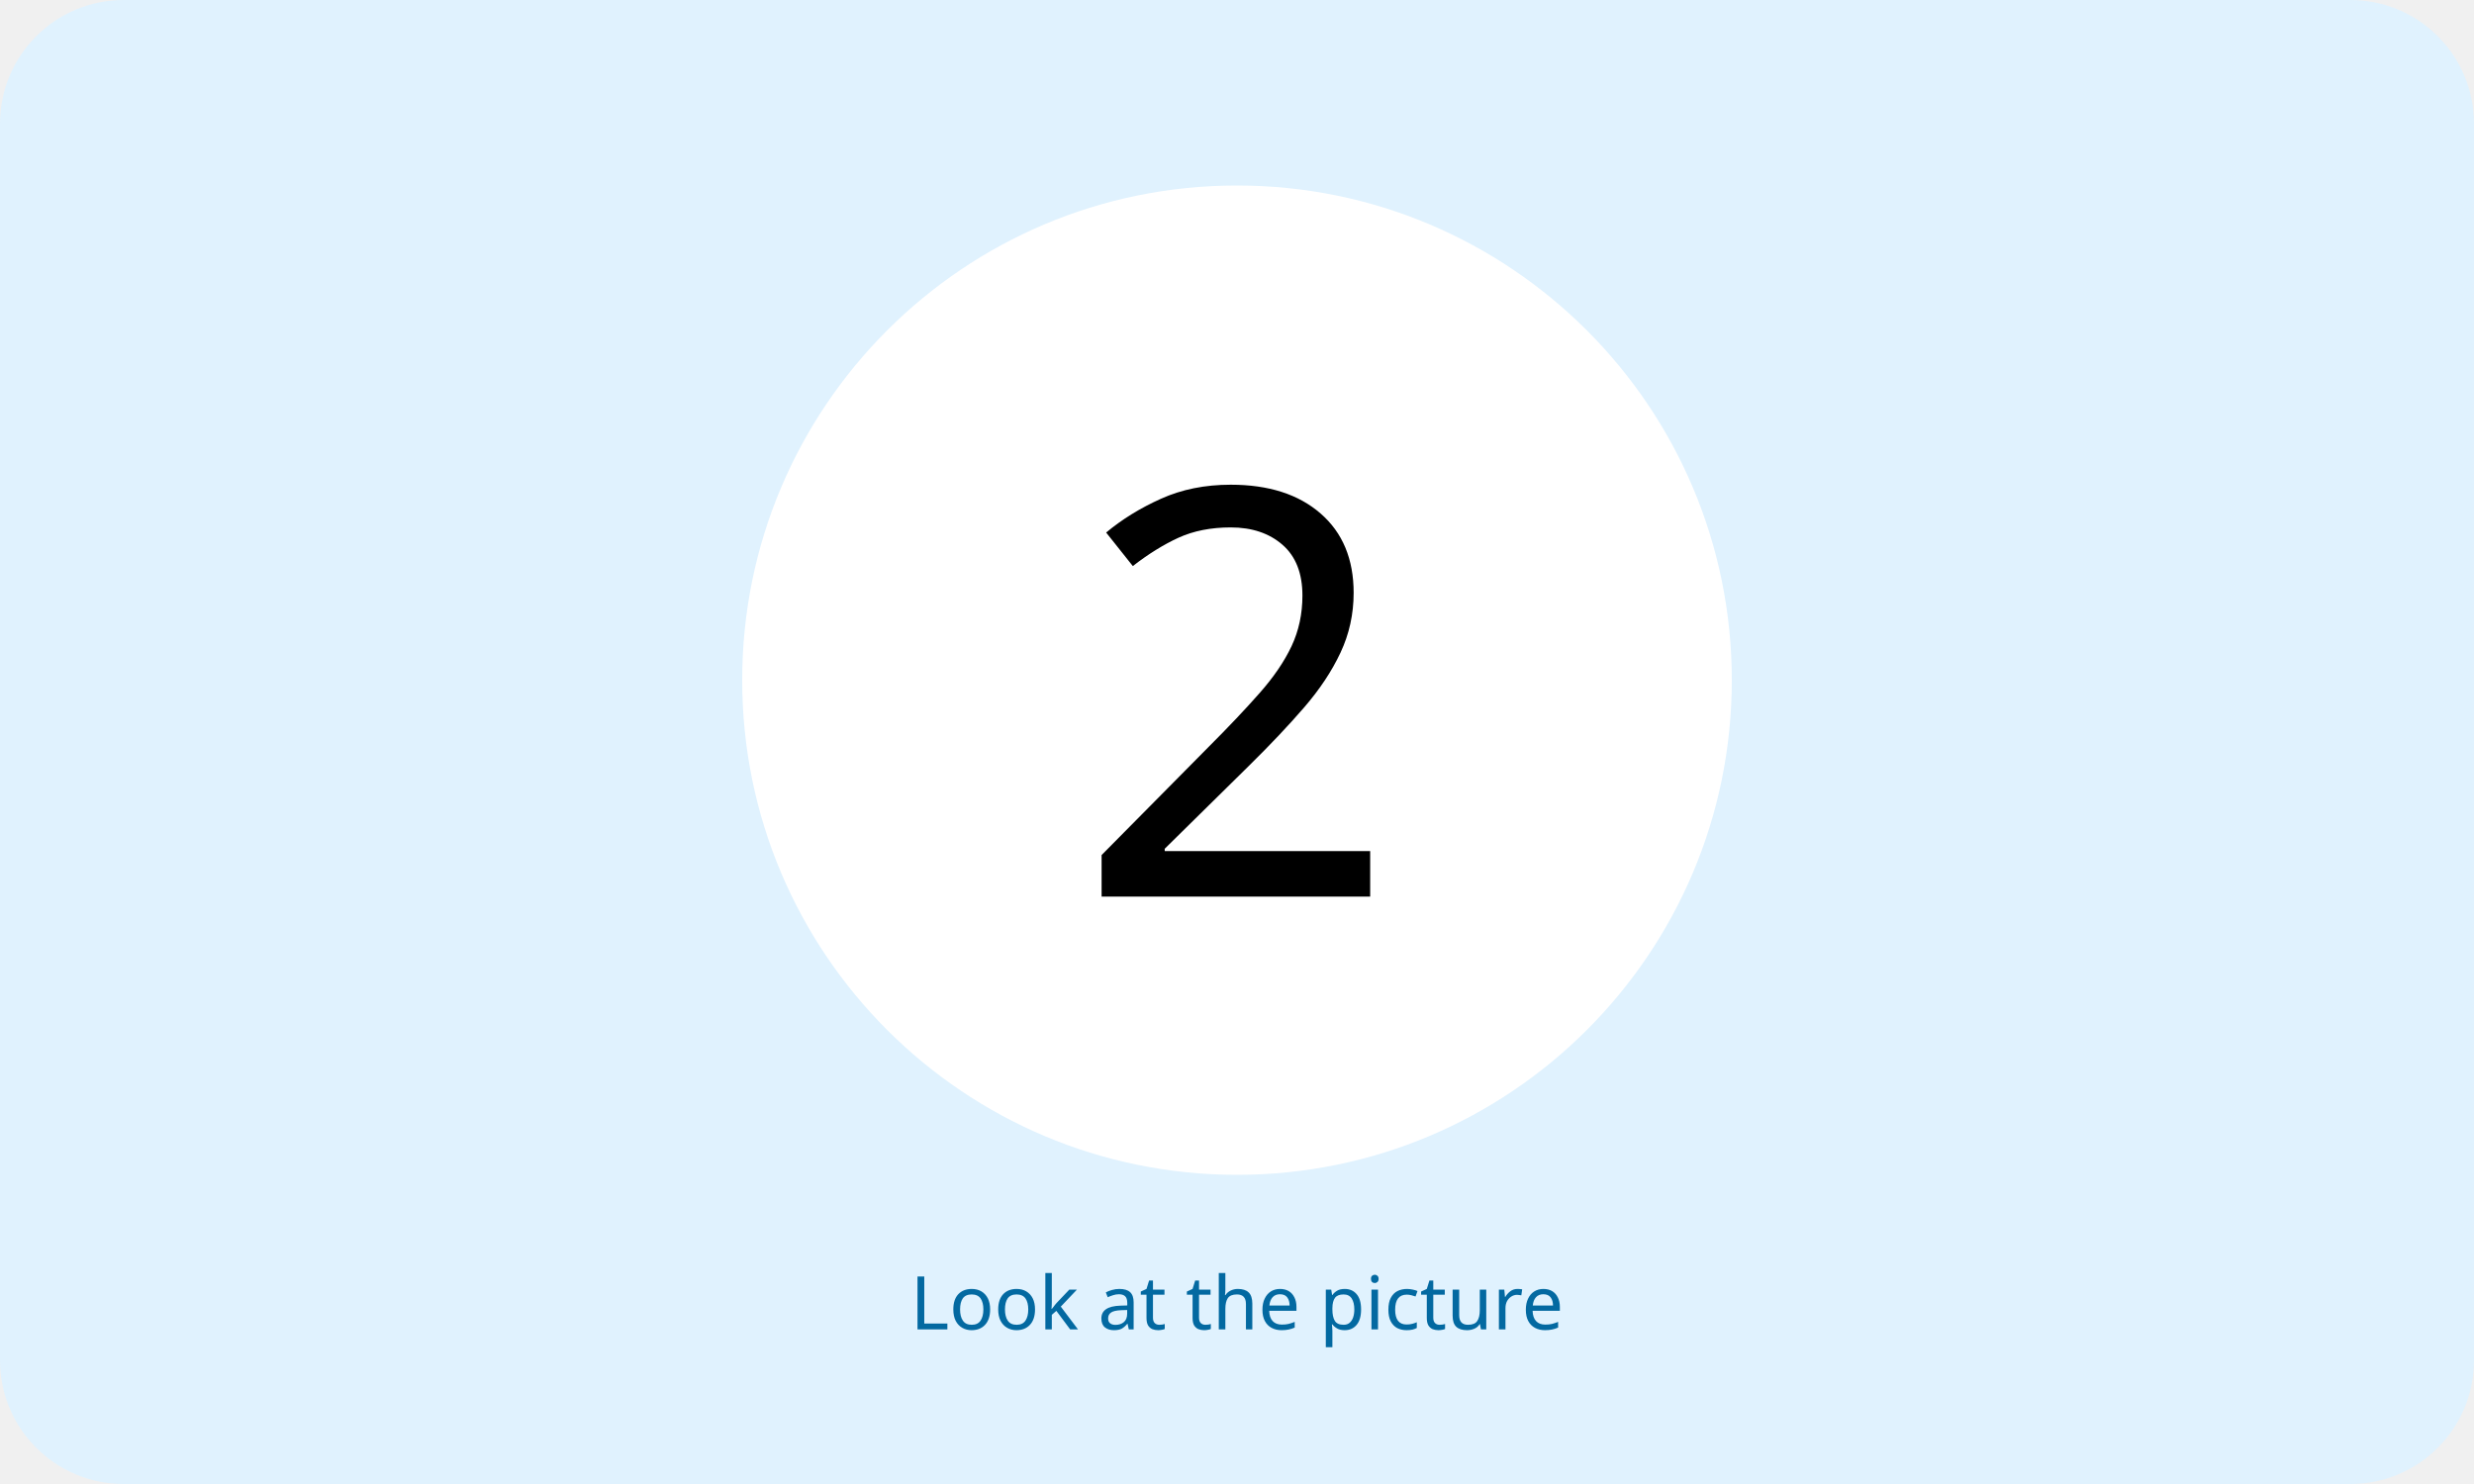
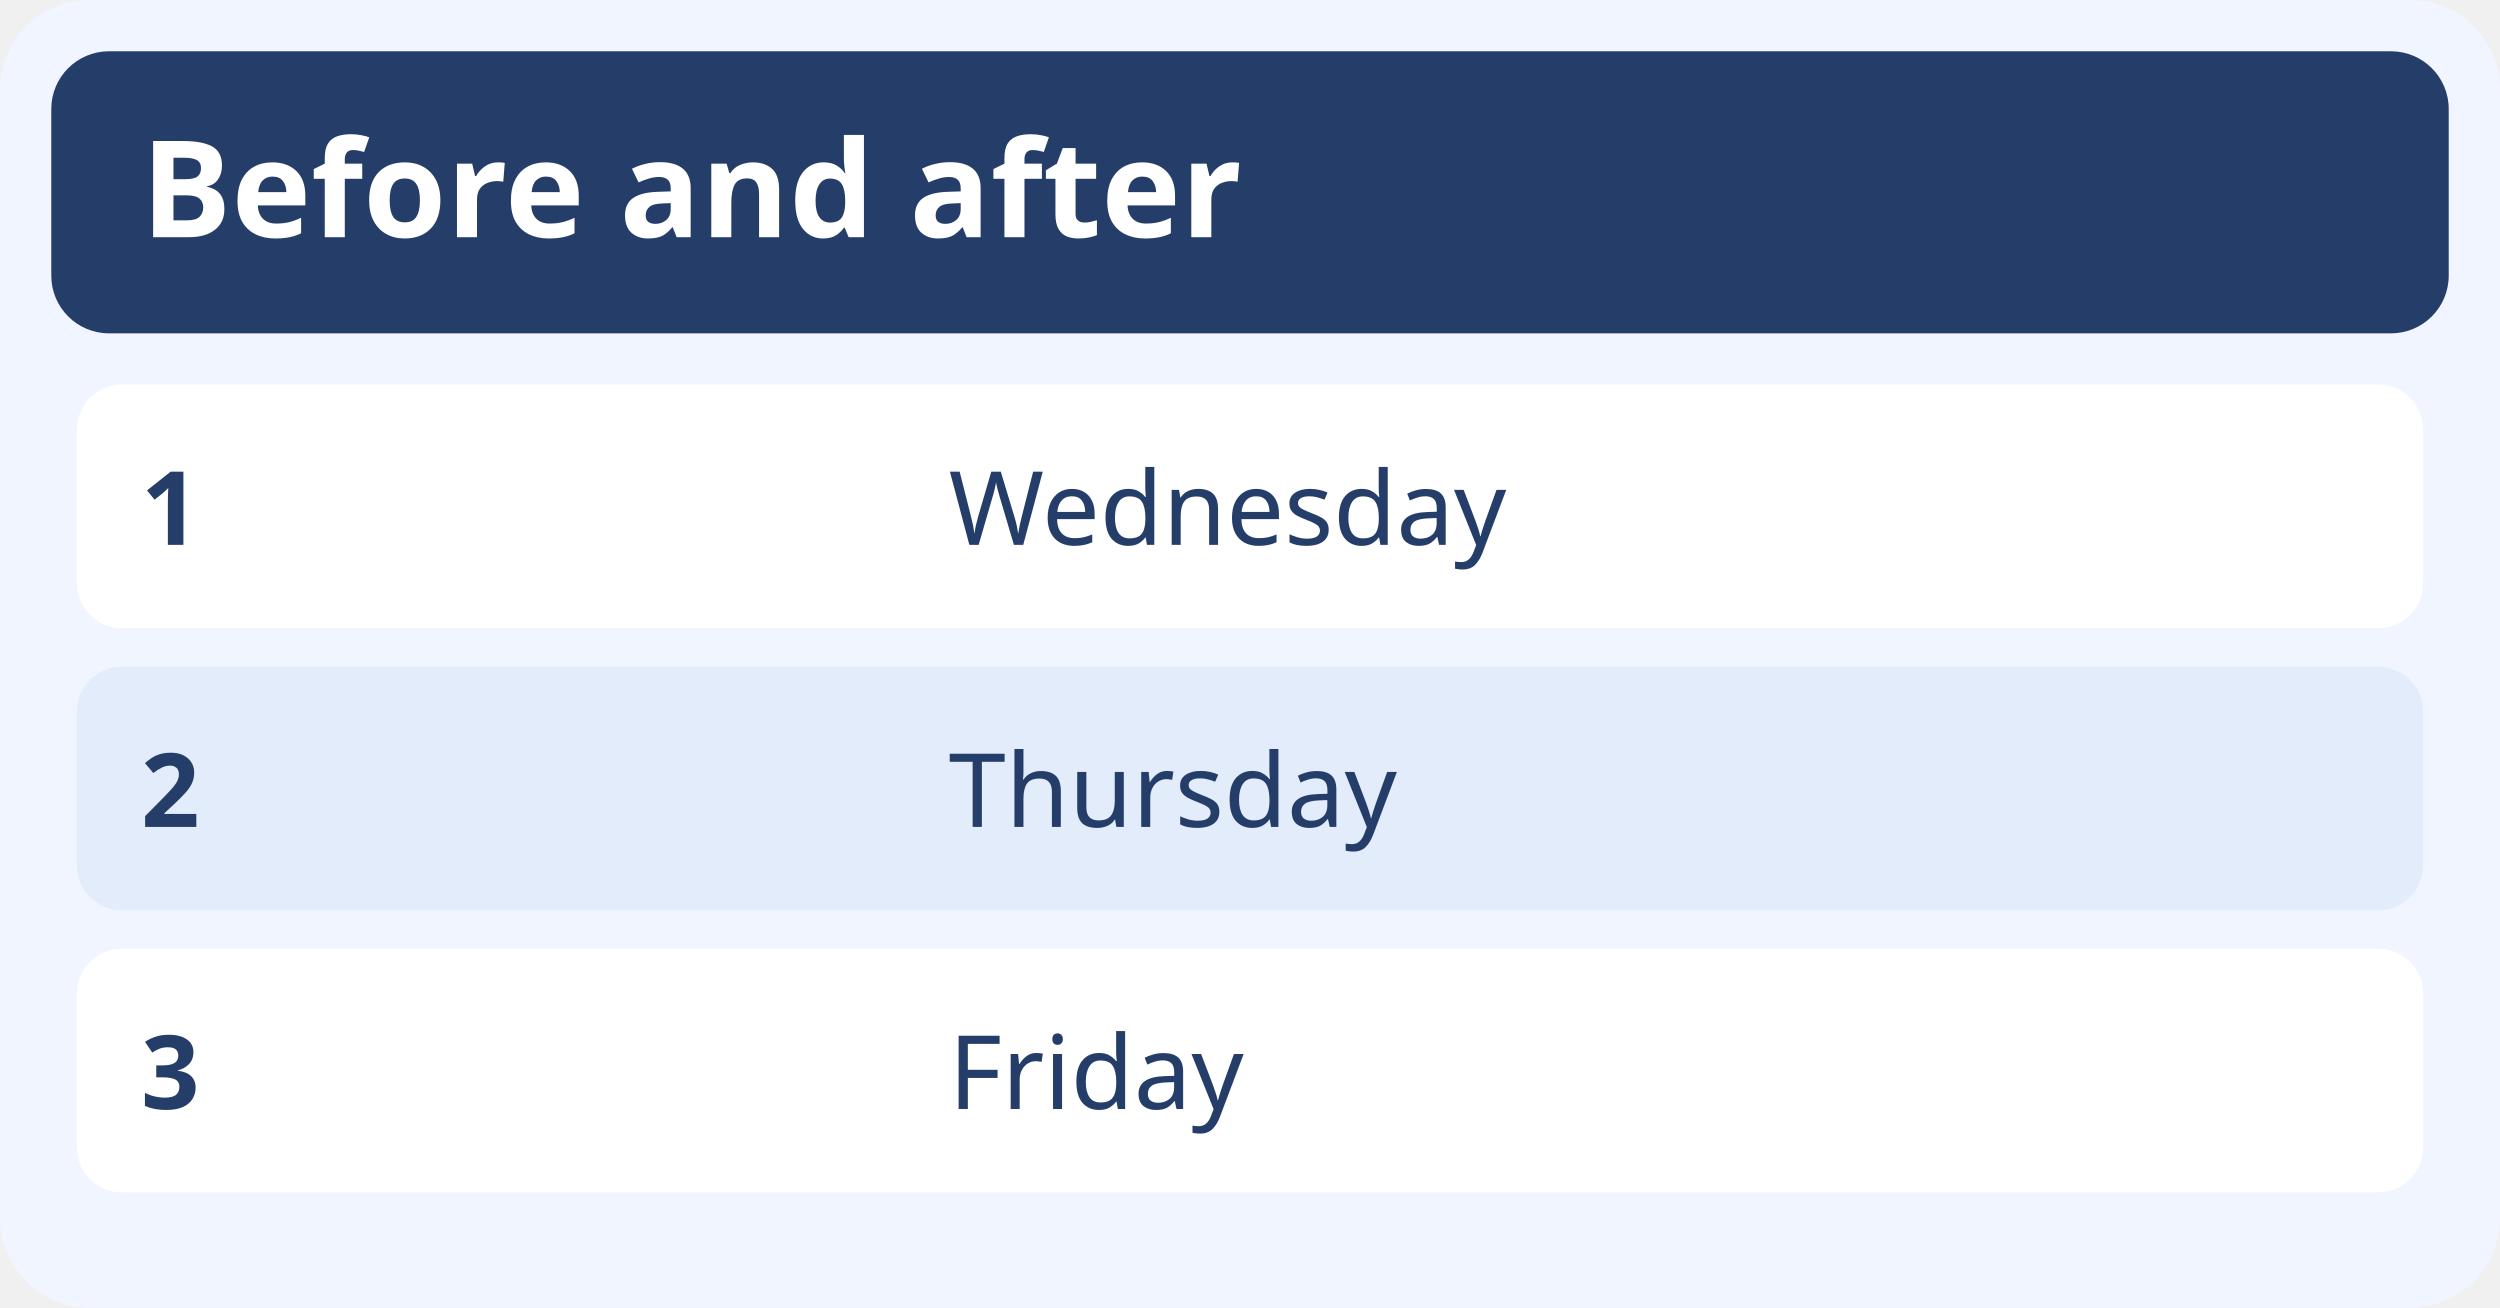
- <svg xmlns="http://www.w3.org/2000/svg" viewBox="0 0 400 240">
-   <rect width="400" height="240" rx="20" fill="#e0f2fe" />
-   <circle cx="200" cy="110" r="80" fill="white" />
-   <text x="200" y="145" font-size="92" text-anchor="middle" font-family="sans-serif">2</text>
-   <text x="200" y="215" text-anchor="middle" font-family="sans-serif" fill="#0369a1">Look at the picture</text>
+ <svg xmlns="http://www.w3.org/2000/svg" viewBox="0 0 390 204" role="img" aria-labelledby="title desc">
+   <rect width="390" height="204" rx="14" fill="#f0f5ff" />
+   <rect x="8" y="8" width="374" height="44" rx="9" fill="#253d69" />
+   <text x="22" y="37" fill="#fff" font-family="sans-serif" font-size="21" font-weight="700">Before and after</text>
+   <rect x="12" y="60" width="366" height="38" rx="7" fill="#fff" />
+   <text x="22" y="85" fill="#253d69" font-family="sans-serif" font-size="16" font-weight="700">1</text>
+   <text x="148" y="85" fill="#253d69" font-family="sans-serif" font-size="16">Wednesday</text>
+   <rect x="12" y="104" width="366" height="38" rx="7" fill="#e3ecfa" />
+   <text x="22" y="129" fill="#253d69" font-family="sans-serif" font-size="16" font-weight="700">2</text>
+   <text x="148" y="129" fill="#253d69" font-family="sans-serif" font-size="16">Thursday</text>
+   <rect x="12" y="148" width="366" height="38" rx="7" fill="#fff" />
+   <text x="22" y="173" fill="#253d69" font-family="sans-serif" font-size="16" font-weight="700">3</text>
+   <text x="148" y="173" fill="#253d69" font-family="sans-serif" font-size="16">Friday</text>
</svg>
